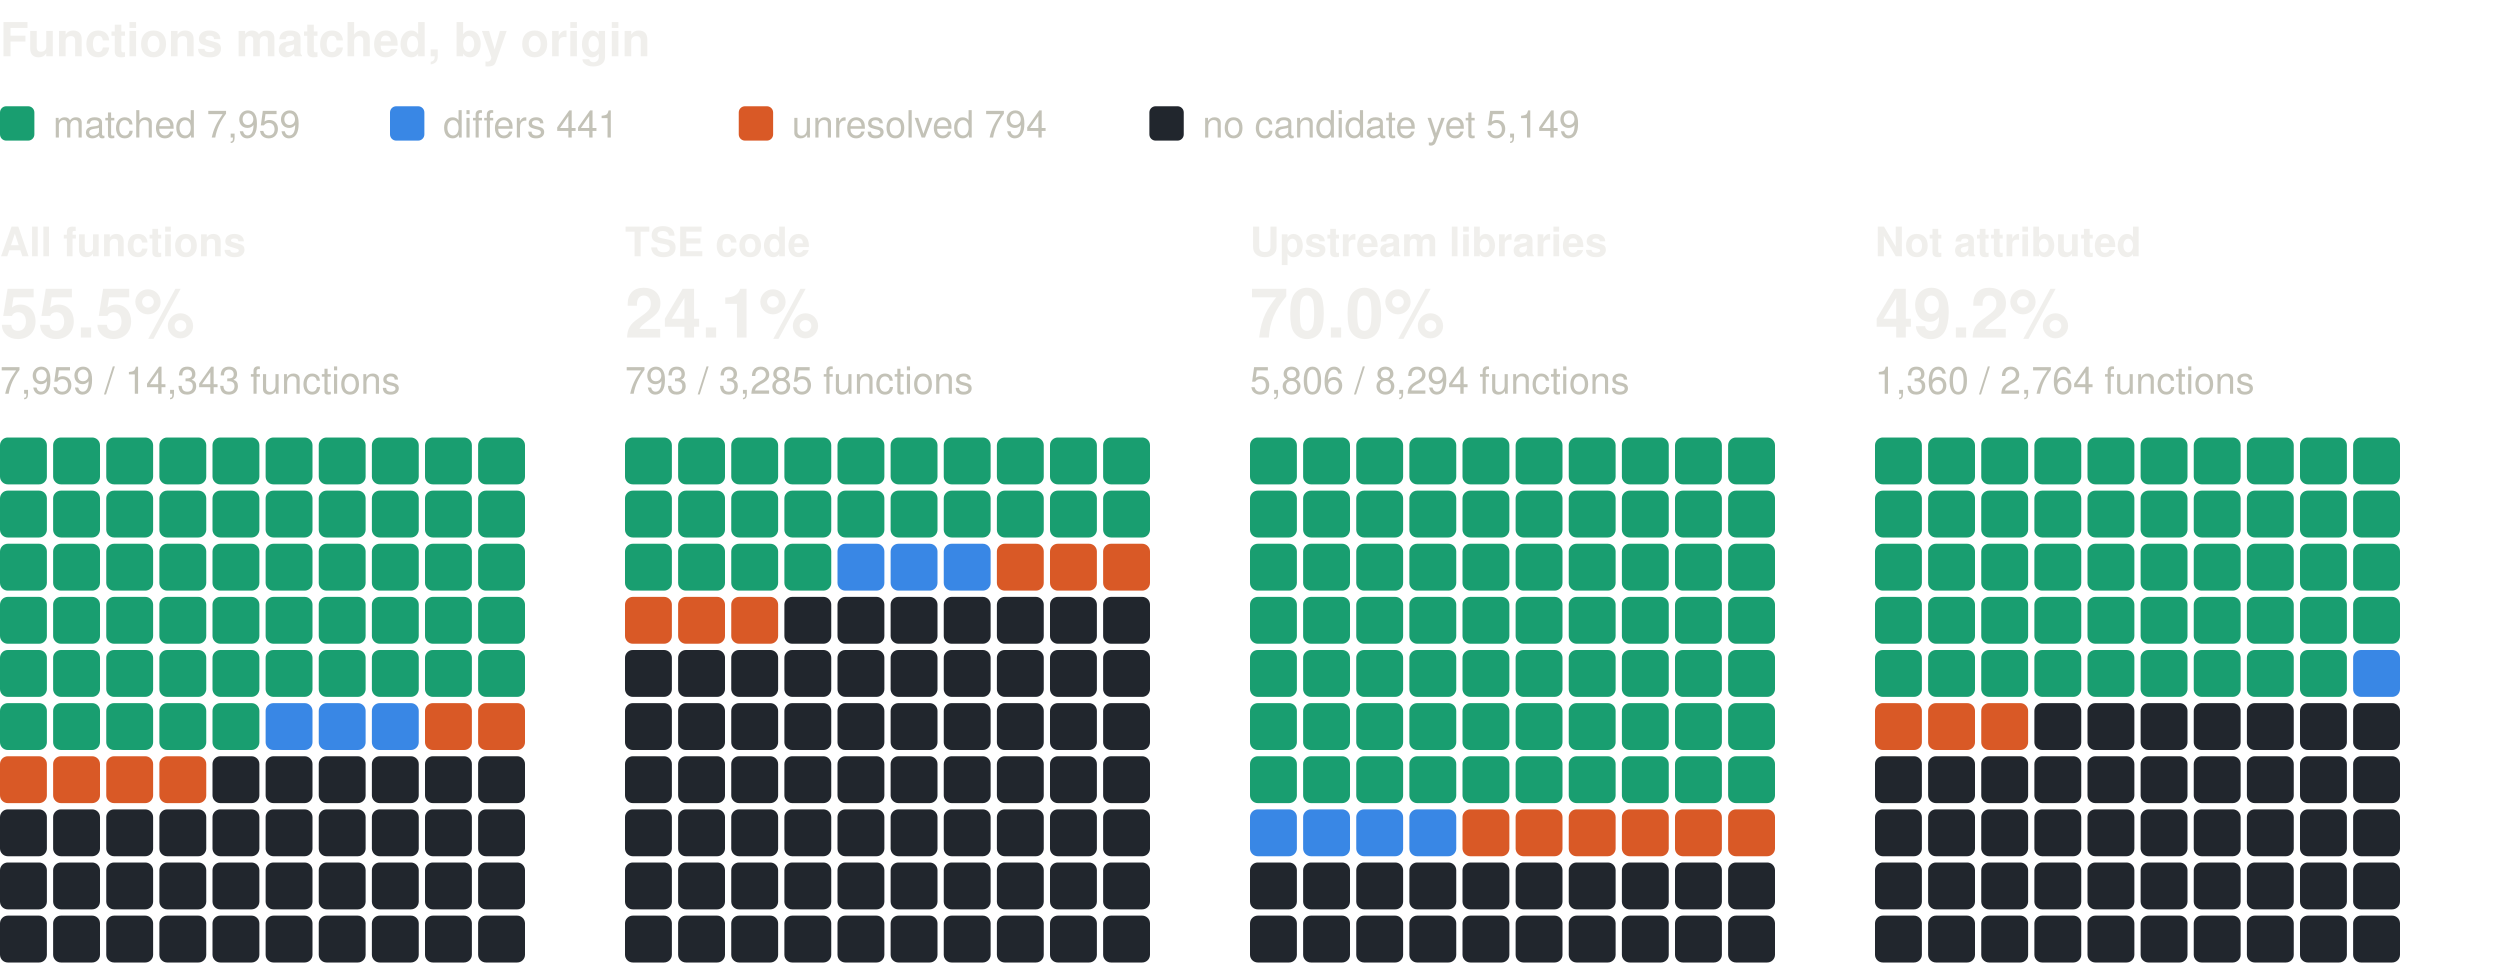
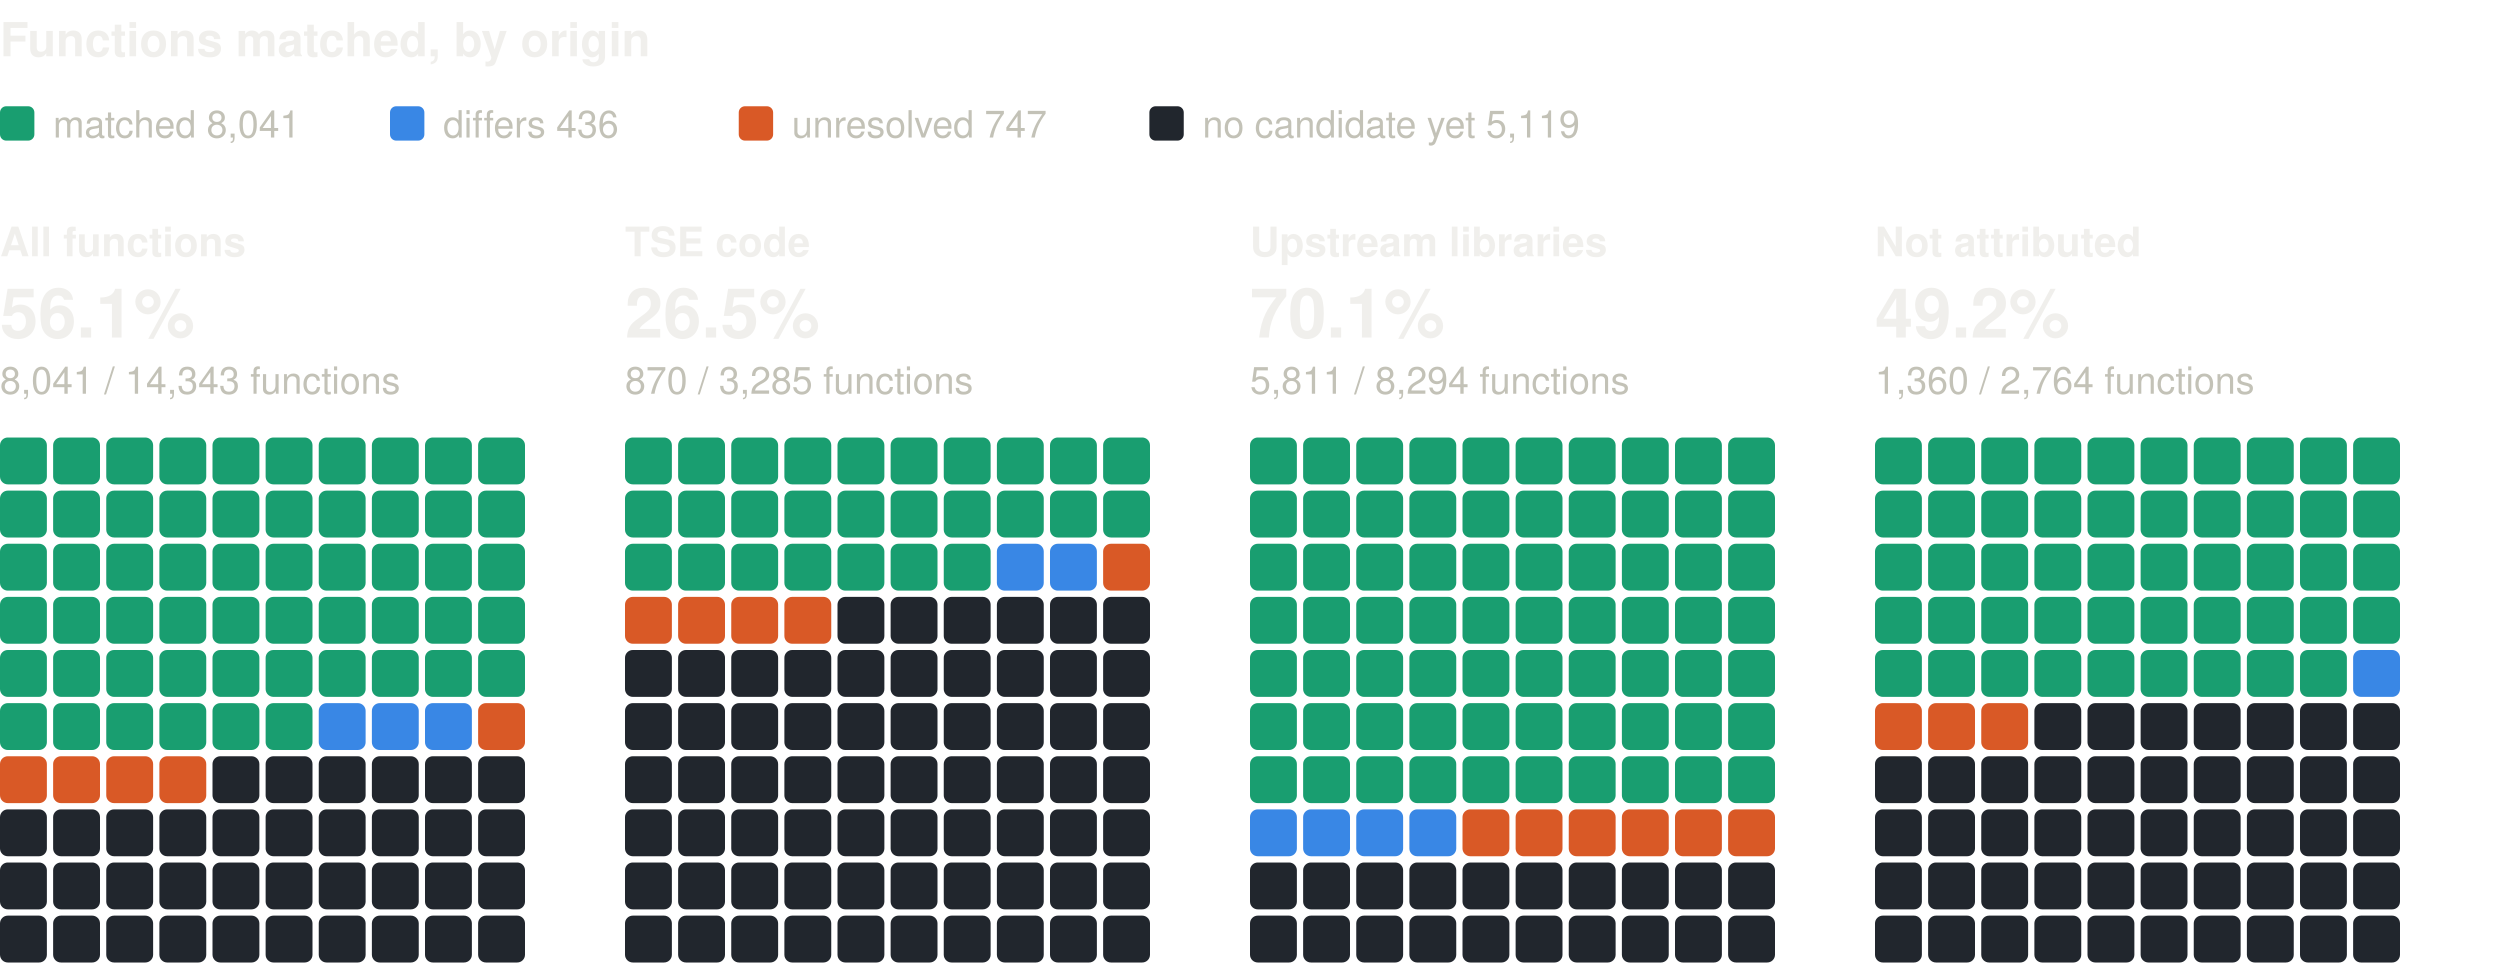
<svg xmlns="http://www.w3.org/2000/svg" width="800" height="310" viewBox="0 0 800 310" role="img" aria-label="Functions matched, by origin: one square per percent, coloured by verdict" font-family="system-ui, -apple-system, 'Segoe UI', Helvetica, Arial, sans-serif">
  <text x="0" y="18" font-size="15" fill="#f0efec" font-weight="600">Functions matched, by origin</text>
  <rect x="0" y="34" width="11" height="11" rx="2" fill="#199e70" />
-   <text x="17" y="44" font-size="12" fill="#c3c2b7">matched 7,959</text>
+   <text x="17" y="44" font-size="12" fill="#c3c2b7">matched 8,041</text>
  <rect x="124.8" y="34" width="11" height="11" rx="2" fill="#3987e5" />
-   <text x="141.8" y="44" font-size="12" fill="#c3c2b7">differs 441</text>
+   <text x="141.8" y="44" font-size="12" fill="#c3c2b7">differs 436</text>
  <rect x="236.4" y="34" width="11" height="11" rx="2" fill="#d95926" />
-   <text x="253.4" y="44" font-size="12" fill="#c3c2b7">unresolved 794</text>
+   <text x="253.4" y="44" font-size="12" fill="#c3c2b7">unresolved 747</text>
  <rect x="367.8" y="34" width="11" height="11" rx="2" fill="#21262d" />
-   <text x="384.8" y="44" font-size="12" fill="#c3c2b7">no candidate yet 5,149</text>
+   <text x="384.8" y="44" font-size="12" fill="#c3c2b7">no candidate yet 5,119</text>
  <text x="0" y="82" font-size="13" fill="#f0efec" font-weight="600">All functions</text>
-   <text x="0" y="108" font-size="22" fill="#f0efec" font-weight="600">55.5%</text>
-   <text x="0" y="126" font-size="12" fill="#c3c2b7">7,959 / 14,343 functions</text>
+   <text x="0" y="108" font-size="22" fill="#f0efec" font-weight="600">56.1%</text>
+   <text x="0" y="126" font-size="12" fill="#c3c2b7">8,041 / 14,343 functions</text>
  <rect x="0" y="140" width="15" height="15" rx="2.5" fill="#199e70" />
  <rect x="17" y="140" width="15" height="15" rx="2.5" fill="#199e70" />
  <rect x="34" y="140" width="15" height="15" rx="2.5" fill="#199e70" />
  <rect x="51" y="140" width="15" height="15" rx="2.5" fill="#199e70" />
  <rect x="68" y="140" width="15" height="15" rx="2.5" fill="#199e70" />
  <rect x="85" y="140" width="15" height="15" rx="2.5" fill="#199e70" />
  <rect x="102" y="140" width="15" height="15" rx="2.5" fill="#199e70" />
  <rect x="119" y="140" width="15" height="15" rx="2.5" fill="#199e70" />
  <rect x="136" y="140" width="15" height="15" rx="2.5" fill="#199e70" />
  <rect x="153" y="140" width="15" height="15" rx="2.5" fill="#199e70" />
  <rect x="0" y="157" width="15" height="15" rx="2.5" fill="#199e70" />
  <rect x="17" y="157" width="15" height="15" rx="2.5" fill="#199e70" />
  <rect x="34" y="157" width="15" height="15" rx="2.5" fill="#199e70" />
  <rect x="51" y="157" width="15" height="15" rx="2.5" fill="#199e70" />
  <rect x="68" y="157" width="15" height="15" rx="2.5" fill="#199e70" />
  <rect x="85" y="157" width="15" height="15" rx="2.5" fill="#199e70" />
  <rect x="102" y="157" width="15" height="15" rx="2.5" fill="#199e70" />
  <rect x="119" y="157" width="15" height="15" rx="2.5" fill="#199e70" />
  <rect x="136" y="157" width="15" height="15" rx="2.5" fill="#199e70" />
  <rect x="153" y="157" width="15" height="15" rx="2.5" fill="#199e70" />
  <rect x="0" y="174" width="15" height="15" rx="2.5" fill="#199e70" />
  <rect x="17" y="174" width="15" height="15" rx="2.5" fill="#199e70" />
  <rect x="34" y="174" width="15" height="15" rx="2.5" fill="#199e70" />
  <rect x="51" y="174" width="15" height="15" rx="2.5" fill="#199e70" />
  <rect x="68" y="174" width="15" height="15" rx="2.5" fill="#199e70" />
  <rect x="85" y="174" width="15" height="15" rx="2.5" fill="#199e70" />
  <rect x="102" y="174" width="15" height="15" rx="2.5" fill="#199e70" />
  <rect x="119" y="174" width="15" height="15" rx="2.5" fill="#199e70" />
  <rect x="136" y="174" width="15" height="15" rx="2.5" fill="#199e70" />
  <rect x="153" y="174" width="15" height="15" rx="2.5" fill="#199e70" />
  <rect x="0" y="191" width="15" height="15" rx="2.5" fill="#199e70" />
  <rect x="17" y="191" width="15" height="15" rx="2.5" fill="#199e70" />
  <rect x="34" y="191" width="15" height="15" rx="2.5" fill="#199e70" />
  <rect x="51" y="191" width="15" height="15" rx="2.5" fill="#199e70" />
  <rect x="68" y="191" width="15" height="15" rx="2.5" fill="#199e70" />
  <rect x="85" y="191" width="15" height="15" rx="2.5" fill="#199e70" />
  <rect x="102" y="191" width="15" height="15" rx="2.5" fill="#199e70" />
  <rect x="119" y="191" width="15" height="15" rx="2.5" fill="#199e70" />
  <rect x="136" y="191" width="15" height="15" rx="2.5" fill="#199e70" />
  <rect x="153" y="191" width="15" height="15" rx="2.5" fill="#199e70" />
  <rect x="0" y="208" width="15" height="15" rx="2.5" fill="#199e70" />
  <rect x="17" y="208" width="15" height="15" rx="2.5" fill="#199e70" />
  <rect x="34" y="208" width="15" height="15" rx="2.5" fill="#199e70" />
  <rect x="51" y="208" width="15" height="15" rx="2.5" fill="#199e70" />
  <rect x="68" y="208" width="15" height="15" rx="2.5" fill="#199e70" />
  <rect x="85" y="208" width="15" height="15" rx="2.5" fill="#199e70" />
  <rect x="102" y="208" width="15" height="15" rx="2.5" fill="#199e70" />
  <rect x="119" y="208" width="15" height="15" rx="2.5" fill="#199e70" />
  <rect x="136" y="208" width="15" height="15" rx="2.5" fill="#199e70" />
  <rect x="153" y="208" width="15" height="15" rx="2.5" fill="#199e70" />
  <rect x="0" y="225" width="15" height="15" rx="2.5" fill="#199e70" />
  <rect x="17" y="225" width="15" height="15" rx="2.5" fill="#199e70" />
  <rect x="34" y="225" width="15" height="15" rx="2.5" fill="#199e70" />
  <rect x="51" y="225" width="15" height="15" rx="2.5" fill="#199e70" />
  <rect x="68" y="225" width="15" height="15" rx="2.5" fill="#199e70" />
-   <rect x="85" y="225" width="15" height="15" rx="2.5" fill="#3987e5" />
+   <rect x="85" y="225" width="15" height="15" rx="2.5" fill="#199e70" />
  <rect x="102" y="225" width="15" height="15" rx="2.5" fill="#3987e5" />
  <rect x="119" y="225" width="15" height="15" rx="2.5" fill="#3987e5" />
-   <rect x="136" y="225" width="15" height="15" rx="2.5" fill="#d95926" />
+   <rect x="136" y="225" width="15" height="15" rx="2.5" fill="#3987e5" />
  <rect x="153" y="225" width="15" height="15" rx="2.5" fill="#d95926" />
  <rect x="0" y="242" width="15" height="15" rx="2.5" fill="#d95926" />
  <rect x="17" y="242" width="15" height="15" rx="2.5" fill="#d95926" />
  <rect x="34" y="242" width="15" height="15" rx="2.5" fill="#d95926" />
  <rect x="51" y="242" width="15" height="15" rx="2.5" fill="#d95926" />
  <rect x="68" y="242" width="15" height="15" rx="2.5" fill="#21262d" />
  <rect x="85" y="242" width="15" height="15" rx="2.5" fill="#21262d" />
  <rect x="102" y="242" width="15" height="15" rx="2.5" fill="#21262d" />
  <rect x="119" y="242" width="15" height="15" rx="2.5" fill="#21262d" />
  <rect x="136" y="242" width="15" height="15" rx="2.5" fill="#21262d" />
  <rect x="153" y="242" width="15" height="15" rx="2.5" fill="#21262d" />
  <rect x="0" y="259" width="15" height="15" rx="2.5" fill="#21262d" />
  <rect x="17" y="259" width="15" height="15" rx="2.5" fill="#21262d" />
  <rect x="34" y="259" width="15" height="15" rx="2.5" fill="#21262d" />
  <rect x="51" y="259" width="15" height="15" rx="2.5" fill="#21262d" />
  <rect x="68" y="259" width="15" height="15" rx="2.5" fill="#21262d" />
  <rect x="85" y="259" width="15" height="15" rx="2.5" fill="#21262d" />
  <rect x="102" y="259" width="15" height="15" rx="2.5" fill="#21262d" />
  <rect x="119" y="259" width="15" height="15" rx="2.5" fill="#21262d" />
  <rect x="136" y="259" width="15" height="15" rx="2.5" fill="#21262d" />
  <rect x="153" y="259" width="15" height="15" rx="2.5" fill="#21262d" />
  <rect x="0" y="276" width="15" height="15" rx="2.5" fill="#21262d" />
  <rect x="17" y="276" width="15" height="15" rx="2.5" fill="#21262d" />
  <rect x="34" y="276" width="15" height="15" rx="2.5" fill="#21262d" />
  <rect x="51" y="276" width="15" height="15" rx="2.5" fill="#21262d" />
  <rect x="68" y="276" width="15" height="15" rx="2.5" fill="#21262d" />
  <rect x="85" y="276" width="15" height="15" rx="2.5" fill="#21262d" />
  <rect x="102" y="276" width="15" height="15" rx="2.5" fill="#21262d" />
  <rect x="119" y="276" width="15" height="15" rx="2.5" fill="#21262d" />
  <rect x="136" y="276" width="15" height="15" rx="2.5" fill="#21262d" />
  <rect x="153" y="276" width="15" height="15" rx="2.5" fill="#21262d" />
  <rect x="0" y="293" width="15" height="15" rx="2.5" fill="#21262d" />
  <rect x="17" y="293" width="15" height="15" rx="2.5" fill="#21262d" />
  <rect x="34" y="293" width="15" height="15" rx="2.5" fill="#21262d" />
  <rect x="51" y="293" width="15" height="15" rx="2.5" fill="#21262d" />
  <rect x="68" y="293" width="15" height="15" rx="2.5" fill="#21262d" />
  <rect x="85" y="293" width="15" height="15" rx="2.5" fill="#21262d" />
  <rect x="102" y="293" width="15" height="15" rx="2.5" fill="#21262d" />
  <rect x="119" y="293" width="15" height="15" rx="2.5" fill="#21262d" />
  <rect x="136" y="293" width="15" height="15" rx="2.5" fill="#21262d" />
  <rect x="153" y="293" width="15" height="15" rx="2.5" fill="#21262d" />
  <text x="200" y="82" font-size="13" fill="#f0efec" font-weight="600">TSE code</text>
-   <text x="200" y="108" font-size="22" fill="#f0efec" font-weight="600">24.1%</text>
-   <text x="200" y="126" font-size="12" fill="#c3c2b7">793 / 3,285 functions</text>
+   <text x="200" y="108" font-size="22" fill="#f0efec" font-weight="600">26.5%</text>
+   <text x="200" y="126" font-size="12" fill="#c3c2b7">870 / 3,285 functions</text>
  <rect x="200" y="140" width="15" height="15" rx="2.5" fill="#199e70" />
  <rect x="217" y="140" width="15" height="15" rx="2.5" fill="#199e70" />
  <rect x="234" y="140" width="15" height="15" rx="2.5" fill="#199e70" />
  <rect x="251" y="140" width="15" height="15" rx="2.5" fill="#199e70" />
  <rect x="268" y="140" width="15" height="15" rx="2.5" fill="#199e70" />
  <rect x="285" y="140" width="15" height="15" rx="2.5" fill="#199e70" />
  <rect x="302" y="140" width="15" height="15" rx="2.5" fill="#199e70" />
  <rect x="319" y="140" width="15" height="15" rx="2.5" fill="#199e70" />
  <rect x="336" y="140" width="15" height="15" rx="2.5" fill="#199e70" />
  <rect x="353" y="140" width="15" height="15" rx="2.5" fill="#199e70" />
  <rect x="200" y="157" width="15" height="15" rx="2.5" fill="#199e70" />
  <rect x="217" y="157" width="15" height="15" rx="2.5" fill="#199e70" />
  <rect x="234" y="157" width="15" height="15" rx="2.5" fill="#199e70" />
  <rect x="251" y="157" width="15" height="15" rx="2.5" fill="#199e70" />
  <rect x="268" y="157" width="15" height="15" rx="2.5" fill="#199e70" />
  <rect x="285" y="157" width="15" height="15" rx="2.5" fill="#199e70" />
  <rect x="302" y="157" width="15" height="15" rx="2.5" fill="#199e70" />
  <rect x="319" y="157" width="15" height="15" rx="2.5" fill="#199e70" />
  <rect x="336" y="157" width="15" height="15" rx="2.5" fill="#199e70" />
  <rect x="353" y="157" width="15" height="15" rx="2.5" fill="#199e70" />
  <rect x="200" y="174" width="15" height="15" rx="2.5" fill="#199e70" />
  <rect x="217" y="174" width="15" height="15" rx="2.5" fill="#199e70" />
  <rect x="234" y="174" width="15" height="15" rx="2.5" fill="#199e70" />
  <rect x="251" y="174" width="15" height="15" rx="2.5" fill="#199e70" />
-   <rect x="268" y="174" width="15" height="15" rx="2.5" fill="#3987e5" />
-   <rect x="285" y="174" width="15" height="15" rx="2.5" fill="#3987e5" />
-   <rect x="302" y="174" width="15" height="15" rx="2.5" fill="#3987e5" />
-   <rect x="319" y="174" width="15" height="15" rx="2.5" fill="#d95926" />
-   <rect x="336" y="174" width="15" height="15" rx="2.5" fill="#d95926" />
+   <rect x="268" y="174" width="15" height="15" rx="2.5" fill="#199e70" />
+   <rect x="285" y="174" width="15" height="15" rx="2.5" fill="#199e70" />
+   <rect x="302" y="174" width="15" height="15" rx="2.5" fill="#199e70" />
+   <rect x="319" y="174" width="15" height="15" rx="2.5" fill="#3987e5" />
+   <rect x="336" y="174" width="15" height="15" rx="2.5" fill="#3987e5" />
  <rect x="353" y="174" width="15" height="15" rx="2.5" fill="#d95926" />
  <rect x="200" y="191" width="15" height="15" rx="2.5" fill="#d95926" />
  <rect x="217" y="191" width="15" height="15" rx="2.5" fill="#d95926" />
  <rect x="234" y="191" width="15" height="15" rx="2.5" fill="#d95926" />
-   <rect x="251" y="191" width="15" height="15" rx="2.5" fill="#21262d" />
+   <rect x="251" y="191" width="15" height="15" rx="2.5" fill="#d95926" />
  <rect x="268" y="191" width="15" height="15" rx="2.5" fill="#21262d" />
  <rect x="285" y="191" width="15" height="15" rx="2.5" fill="#21262d" />
  <rect x="302" y="191" width="15" height="15" rx="2.5" fill="#21262d" />
  <rect x="319" y="191" width="15" height="15" rx="2.5" fill="#21262d" />
  <rect x="336" y="191" width="15" height="15" rx="2.5" fill="#21262d" />
  <rect x="353" y="191" width="15" height="15" rx="2.5" fill="#21262d" />
  <rect x="200" y="208" width="15" height="15" rx="2.5" fill="#21262d" />
  <rect x="217" y="208" width="15" height="15" rx="2.5" fill="#21262d" />
  <rect x="234" y="208" width="15" height="15" rx="2.5" fill="#21262d" />
  <rect x="251" y="208" width="15" height="15" rx="2.5" fill="#21262d" />
  <rect x="268" y="208" width="15" height="15" rx="2.5" fill="#21262d" />
  <rect x="285" y="208" width="15" height="15" rx="2.5" fill="#21262d" />
  <rect x="302" y="208" width="15" height="15" rx="2.5" fill="#21262d" />
  <rect x="319" y="208" width="15" height="15" rx="2.5" fill="#21262d" />
  <rect x="336" y="208" width="15" height="15" rx="2.5" fill="#21262d" />
  <rect x="353" y="208" width="15" height="15" rx="2.5" fill="#21262d" />
  <rect x="200" y="225" width="15" height="15" rx="2.5" fill="#21262d" />
  <rect x="217" y="225" width="15" height="15" rx="2.5" fill="#21262d" />
  <rect x="234" y="225" width="15" height="15" rx="2.5" fill="#21262d" />
  <rect x="251" y="225" width="15" height="15" rx="2.5" fill="#21262d" />
  <rect x="268" y="225" width="15" height="15" rx="2.5" fill="#21262d" />
  <rect x="285" y="225" width="15" height="15" rx="2.5" fill="#21262d" />
  <rect x="302" y="225" width="15" height="15" rx="2.5" fill="#21262d" />
  <rect x="319" y="225" width="15" height="15" rx="2.5" fill="#21262d" />
  <rect x="336" y="225" width="15" height="15" rx="2.5" fill="#21262d" />
  <rect x="353" y="225" width="15" height="15" rx="2.5" fill="#21262d" />
  <rect x="200" y="242" width="15" height="15" rx="2.5" fill="#21262d" />
  <rect x="217" y="242" width="15" height="15" rx="2.5" fill="#21262d" />
  <rect x="234" y="242" width="15" height="15" rx="2.5" fill="#21262d" />
  <rect x="251" y="242" width="15" height="15" rx="2.5" fill="#21262d" />
  <rect x="268" y="242" width="15" height="15" rx="2.5" fill="#21262d" />
  <rect x="285" y="242" width="15" height="15" rx="2.5" fill="#21262d" />
  <rect x="302" y="242" width="15" height="15" rx="2.5" fill="#21262d" />
  <rect x="319" y="242" width="15" height="15" rx="2.5" fill="#21262d" />
  <rect x="336" y="242" width="15" height="15" rx="2.5" fill="#21262d" />
  <rect x="353" y="242" width="15" height="15" rx="2.5" fill="#21262d" />
  <rect x="200" y="259" width="15" height="15" rx="2.5" fill="#21262d" />
  <rect x="217" y="259" width="15" height="15" rx="2.5" fill="#21262d" />
  <rect x="234" y="259" width="15" height="15" rx="2.5" fill="#21262d" />
  <rect x="251" y="259" width="15" height="15" rx="2.5" fill="#21262d" />
  <rect x="268" y="259" width="15" height="15" rx="2.5" fill="#21262d" />
  <rect x="285" y="259" width="15" height="15" rx="2.5" fill="#21262d" />
  <rect x="302" y="259" width="15" height="15" rx="2.5" fill="#21262d" />
  <rect x="319" y="259" width="15" height="15" rx="2.5" fill="#21262d" />
  <rect x="336" y="259" width="15" height="15" rx="2.5" fill="#21262d" />
  <rect x="353" y="259" width="15" height="15" rx="2.5" fill="#21262d" />
  <rect x="200" y="276" width="15" height="15" rx="2.5" fill="#21262d" />
  <rect x="217" y="276" width="15" height="15" rx="2.5" fill="#21262d" />
  <rect x="234" y="276" width="15" height="15" rx="2.5" fill="#21262d" />
  <rect x="251" y="276" width="15" height="15" rx="2.5" fill="#21262d" />
  <rect x="268" y="276" width="15" height="15" rx="2.5" fill="#21262d" />
  <rect x="285" y="276" width="15" height="15" rx="2.5" fill="#21262d" />
  <rect x="302" y="276" width="15" height="15" rx="2.5" fill="#21262d" />
  <rect x="319" y="276" width="15" height="15" rx="2.5" fill="#21262d" />
  <rect x="336" y="276" width="15" height="15" rx="2.5" fill="#21262d" />
  <rect x="353" y="276" width="15" height="15" rx="2.5" fill="#21262d" />
  <rect x="200" y="293" width="15" height="15" rx="2.5" fill="#21262d" />
  <rect x="217" y="293" width="15" height="15" rx="2.5" fill="#21262d" />
  <rect x="234" y="293" width="15" height="15" rx="2.5" fill="#21262d" />
  <rect x="251" y="293" width="15" height="15" rx="2.5" fill="#21262d" />
  <rect x="268" y="293" width="15" height="15" rx="2.5" fill="#21262d" />
  <rect x="285" y="293" width="15" height="15" rx="2.5" fill="#21262d" />
  <rect x="302" y="293" width="15" height="15" rx="2.5" fill="#21262d" />
  <rect x="319" y="293" width="15" height="15" rx="2.5" fill="#21262d" />
  <rect x="336" y="293" width="15" height="15" rx="2.5" fill="#21262d" />
  <rect x="353" y="293" width="15" height="15" rx="2.5" fill="#21262d" />
  <text x="400" y="82" font-size="13" fill="#f0efec" font-weight="600">Upstream libraries</text>
-   <text x="400" y="108" font-size="22" fill="#f0efec" font-weight="600">70.0%</text>
-   <text x="400" y="126" font-size="12" fill="#c3c2b7">5,806 / 8,294 functions</text>
+   <text x="400" y="108" font-size="22" fill="#f0efec" font-weight="600">70.1%</text>
+   <text x="400" y="126" font-size="12" fill="#c3c2b7">5,811 / 8,294 functions</text>
  <rect x="400" y="140" width="15" height="15" rx="2.5" fill="#199e70" />
  <rect x="417" y="140" width="15" height="15" rx="2.5" fill="#199e70" />
  <rect x="434" y="140" width="15" height="15" rx="2.5" fill="#199e70" />
  <rect x="451" y="140" width="15" height="15" rx="2.5" fill="#199e70" />
  <rect x="468" y="140" width="15" height="15" rx="2.5" fill="#199e70" />
  <rect x="485" y="140" width="15" height="15" rx="2.5" fill="#199e70" />
  <rect x="502" y="140" width="15" height="15" rx="2.5" fill="#199e70" />
  <rect x="519" y="140" width="15" height="15" rx="2.5" fill="#199e70" />
  <rect x="536" y="140" width="15" height="15" rx="2.5" fill="#199e70" />
  <rect x="553" y="140" width="15" height="15" rx="2.5" fill="#199e70" />
  <rect x="400" y="157" width="15" height="15" rx="2.5" fill="#199e70" />
  <rect x="417" y="157" width="15" height="15" rx="2.5" fill="#199e70" />
  <rect x="434" y="157" width="15" height="15" rx="2.5" fill="#199e70" />
  <rect x="451" y="157" width="15" height="15" rx="2.5" fill="#199e70" />
  <rect x="468" y="157" width="15" height="15" rx="2.5" fill="#199e70" />
  <rect x="485" y="157" width="15" height="15" rx="2.5" fill="#199e70" />
  <rect x="502" y="157" width="15" height="15" rx="2.5" fill="#199e70" />
  <rect x="519" y="157" width="15" height="15" rx="2.5" fill="#199e70" />
  <rect x="536" y="157" width="15" height="15" rx="2.5" fill="#199e70" />
  <rect x="553" y="157" width="15" height="15" rx="2.5" fill="#199e70" />
  <rect x="400" y="174" width="15" height="15" rx="2.5" fill="#199e70" />
  <rect x="417" y="174" width="15" height="15" rx="2.5" fill="#199e70" />
  <rect x="434" y="174" width="15" height="15" rx="2.5" fill="#199e70" />
  <rect x="451" y="174" width="15" height="15" rx="2.5" fill="#199e70" />
  <rect x="468" y="174" width="15" height="15" rx="2.5" fill="#199e70" />
  <rect x="485" y="174" width="15" height="15" rx="2.5" fill="#199e70" />
  <rect x="502" y="174" width="15" height="15" rx="2.5" fill="#199e70" />
  <rect x="519" y="174" width="15" height="15" rx="2.5" fill="#199e70" />
  <rect x="536" y="174" width="15" height="15" rx="2.5" fill="#199e70" />
  <rect x="553" y="174" width="15" height="15" rx="2.5" fill="#199e70" />
  <rect x="400" y="191" width="15" height="15" rx="2.5" fill="#199e70" />
  <rect x="417" y="191" width="15" height="15" rx="2.5" fill="#199e70" />
  <rect x="434" y="191" width="15" height="15" rx="2.5" fill="#199e70" />
  <rect x="451" y="191" width="15" height="15" rx="2.5" fill="#199e70" />
  <rect x="468" y="191" width="15" height="15" rx="2.5" fill="#199e70" />
  <rect x="485" y="191" width="15" height="15" rx="2.5" fill="#199e70" />
  <rect x="502" y="191" width="15" height="15" rx="2.5" fill="#199e70" />
  <rect x="519" y="191" width="15" height="15" rx="2.5" fill="#199e70" />
  <rect x="536" y="191" width="15" height="15" rx="2.5" fill="#199e70" />
  <rect x="553" y="191" width="15" height="15" rx="2.5" fill="#199e70" />
  <rect x="400" y="208" width="15" height="15" rx="2.5" fill="#199e70" />
  <rect x="417" y="208" width="15" height="15" rx="2.5" fill="#199e70" />
  <rect x="434" y="208" width="15" height="15" rx="2.5" fill="#199e70" />
  <rect x="451" y="208" width="15" height="15" rx="2.5" fill="#199e70" />
  <rect x="468" y="208" width="15" height="15" rx="2.5" fill="#199e70" />
  <rect x="485" y="208" width="15" height="15" rx="2.5" fill="#199e70" />
  <rect x="502" y="208" width="15" height="15" rx="2.5" fill="#199e70" />
  <rect x="519" y="208" width="15" height="15" rx="2.5" fill="#199e70" />
  <rect x="536" y="208" width="15" height="15" rx="2.5" fill="#199e70" />
  <rect x="553" y="208" width="15" height="15" rx="2.5" fill="#199e70" />
  <rect x="400" y="225" width="15" height="15" rx="2.5" fill="#199e70" />
  <rect x="417" y="225" width="15" height="15" rx="2.5" fill="#199e70" />
  <rect x="434" y="225" width="15" height="15" rx="2.5" fill="#199e70" />
  <rect x="451" y="225" width="15" height="15" rx="2.5" fill="#199e70" />
  <rect x="468" y="225" width="15" height="15" rx="2.5" fill="#199e70" />
  <rect x="485" y="225" width="15" height="15" rx="2.5" fill="#199e70" />
  <rect x="502" y="225" width="15" height="15" rx="2.5" fill="#199e70" />
  <rect x="519" y="225" width="15" height="15" rx="2.5" fill="#199e70" />
  <rect x="536" y="225" width="15" height="15" rx="2.5" fill="#199e70" />
  <rect x="553" y="225" width="15" height="15" rx="2.5" fill="#199e70" />
  <rect x="400" y="242" width="15" height="15" rx="2.5" fill="#199e70" />
  <rect x="417" y="242" width="15" height="15" rx="2.5" fill="#199e70" />
  <rect x="434" y="242" width="15" height="15" rx="2.5" fill="#199e70" />
  <rect x="451" y="242" width="15" height="15" rx="2.5" fill="#199e70" />
  <rect x="468" y="242" width="15" height="15" rx="2.5" fill="#199e70" />
  <rect x="485" y="242" width="15" height="15" rx="2.5" fill="#199e70" />
  <rect x="502" y="242" width="15" height="15" rx="2.5" fill="#199e70" />
  <rect x="519" y="242" width="15" height="15" rx="2.5" fill="#199e70" />
  <rect x="536" y="242" width="15" height="15" rx="2.5" fill="#199e70" />
  <rect x="553" y="242" width="15" height="15" rx="2.5" fill="#199e70" />
  <rect x="400" y="259" width="15" height="15" rx="2.5" fill="#3987e5" />
  <rect x="417" y="259" width="15" height="15" rx="2.5" fill="#3987e5" />
  <rect x="434" y="259" width="15" height="15" rx="2.5" fill="#3987e5" />
  <rect x="451" y="259" width="15" height="15" rx="2.5" fill="#3987e5" />
  <rect x="468" y="259" width="15" height="15" rx="2.5" fill="#d95926" />
  <rect x="485" y="259" width="15" height="15" rx="2.5" fill="#d95926" />
  <rect x="502" y="259" width="15" height="15" rx="2.5" fill="#d95926" />
  <rect x="519" y="259" width="15" height="15" rx="2.5" fill="#d95926" />
  <rect x="536" y="259" width="15" height="15" rx="2.5" fill="#d95926" />
  <rect x="553" y="259" width="15" height="15" rx="2.5" fill="#d95926" />
  <rect x="400" y="276" width="15" height="15" rx="2.5" fill="#21262d" />
  <rect x="417" y="276" width="15" height="15" rx="2.5" fill="#21262d" />
  <rect x="434" y="276" width="15" height="15" rx="2.5" fill="#21262d" />
  <rect x="451" y="276" width="15" height="15" rx="2.5" fill="#21262d" />
  <rect x="468" y="276" width="15" height="15" rx="2.5" fill="#21262d" />
  <rect x="485" y="276" width="15" height="15" rx="2.5" fill="#21262d" />
  <rect x="502" y="276" width="15" height="15" rx="2.5" fill="#21262d" />
  <rect x="519" y="276" width="15" height="15" rx="2.5" fill="#21262d" />
  <rect x="536" y="276" width="15" height="15" rx="2.5" fill="#21262d" />
  <rect x="553" y="276" width="15" height="15" rx="2.5" fill="#21262d" />
  <rect x="400" y="293" width="15" height="15" rx="2.5" fill="#21262d" />
  <rect x="417" y="293" width="15" height="15" rx="2.5" fill="#21262d" />
  <rect x="434" y="293" width="15" height="15" rx="2.5" fill="#21262d" />
  <rect x="451" y="293" width="15" height="15" rx="2.5" fill="#21262d" />
  <rect x="468" y="293" width="15" height="15" rx="2.5" fill="#21262d" />
  <rect x="485" y="293" width="15" height="15" rx="2.5" fill="#21262d" />
  <rect x="502" y="293" width="15" height="15" rx="2.5" fill="#21262d" />
  <rect x="519" y="293" width="15" height="15" rx="2.5" fill="#21262d" />
  <rect x="536" y="293" width="15" height="15" rx="2.5" fill="#21262d" />
  <rect x="553" y="293" width="15" height="15" rx="2.5" fill="#21262d" />
  <text x="600" y="82" font-size="13" fill="#f0efec" font-weight="600">Not attributed</text>
  <text x="600" y="108" font-size="22" fill="#f0efec" font-weight="600">49.2%</text>
  <text x="600" y="126" font-size="12" fill="#c3c2b7">1,360 / 2,764 functions</text>
  <rect x="600" y="140" width="15" height="15" rx="2.5" fill="#199e70" />
  <rect x="617" y="140" width="15" height="15" rx="2.5" fill="#199e70" />
  <rect x="634" y="140" width="15" height="15" rx="2.5" fill="#199e70" />
  <rect x="651" y="140" width="15" height="15" rx="2.5" fill="#199e70" />
  <rect x="668" y="140" width="15" height="15" rx="2.5" fill="#199e70" />
  <rect x="685" y="140" width="15" height="15" rx="2.5" fill="#199e70" />
  <rect x="702" y="140" width="15" height="15" rx="2.5" fill="#199e70" />
  <rect x="719" y="140" width="15" height="15" rx="2.5" fill="#199e70" />
  <rect x="736" y="140" width="15" height="15" rx="2.5" fill="#199e70" />
  <rect x="753" y="140" width="15" height="15" rx="2.5" fill="#199e70" />
  <rect x="600" y="157" width="15" height="15" rx="2.5" fill="#199e70" />
  <rect x="617" y="157" width="15" height="15" rx="2.5" fill="#199e70" />
  <rect x="634" y="157" width="15" height="15" rx="2.5" fill="#199e70" />
  <rect x="651" y="157" width="15" height="15" rx="2.5" fill="#199e70" />
  <rect x="668" y="157" width="15" height="15" rx="2.5" fill="#199e70" />
  <rect x="685" y="157" width="15" height="15" rx="2.5" fill="#199e70" />
  <rect x="702" y="157" width="15" height="15" rx="2.5" fill="#199e70" />
  <rect x="719" y="157" width="15" height="15" rx="2.5" fill="#199e70" />
  <rect x="736" y="157" width="15" height="15" rx="2.5" fill="#199e70" />
  <rect x="753" y="157" width="15" height="15" rx="2.5" fill="#199e70" />
  <rect x="600" y="174" width="15" height="15" rx="2.5" fill="#199e70" />
  <rect x="617" y="174" width="15" height="15" rx="2.5" fill="#199e70" />
  <rect x="634" y="174" width="15" height="15" rx="2.5" fill="#199e70" />
  <rect x="651" y="174" width="15" height="15" rx="2.5" fill="#199e70" />
  <rect x="668" y="174" width="15" height="15" rx="2.5" fill="#199e70" />
  <rect x="685" y="174" width="15" height="15" rx="2.5" fill="#199e70" />
  <rect x="702" y="174" width="15" height="15" rx="2.5" fill="#199e70" />
  <rect x="719" y="174" width="15" height="15" rx="2.5" fill="#199e70" />
  <rect x="736" y="174" width="15" height="15" rx="2.5" fill="#199e70" />
  <rect x="753" y="174" width="15" height="15" rx="2.5" fill="#199e70" />
  <rect x="600" y="191" width="15" height="15" rx="2.5" fill="#199e70" />
  <rect x="617" y="191" width="15" height="15" rx="2.5" fill="#199e70" />
  <rect x="634" y="191" width="15" height="15" rx="2.5" fill="#199e70" />
  <rect x="651" y="191" width="15" height="15" rx="2.5" fill="#199e70" />
  <rect x="668" y="191" width="15" height="15" rx="2.5" fill="#199e70" />
  <rect x="685" y="191" width="15" height="15" rx="2.5" fill="#199e70" />
  <rect x="702" y="191" width="15" height="15" rx="2.5" fill="#199e70" />
  <rect x="719" y="191" width="15" height="15" rx="2.5" fill="#199e70" />
  <rect x="736" y="191" width="15" height="15" rx="2.5" fill="#199e70" />
  <rect x="753" y="191" width="15" height="15" rx="2.5" fill="#199e70" />
  <rect x="600" y="208" width="15" height="15" rx="2.5" fill="#199e70" />
  <rect x="617" y="208" width="15" height="15" rx="2.5" fill="#199e70" />
  <rect x="634" y="208" width="15" height="15" rx="2.5" fill="#199e70" />
  <rect x="651" y="208" width="15" height="15" rx="2.5" fill="#199e70" />
  <rect x="668" y="208" width="15" height="15" rx="2.5" fill="#199e70" />
  <rect x="685" y="208" width="15" height="15" rx="2.5" fill="#199e70" />
  <rect x="702" y="208" width="15" height="15" rx="2.5" fill="#199e70" />
  <rect x="719" y="208" width="15" height="15" rx="2.5" fill="#199e70" />
  <rect x="736" y="208" width="15" height="15" rx="2.5" fill="#199e70" />
  <rect x="753" y="208" width="15" height="15" rx="2.5" fill="#3987e5" />
  <rect x="600" y="225" width="15" height="15" rx="2.5" fill="#d95926" />
  <rect x="617" y="225" width="15" height="15" rx="2.5" fill="#d95926" />
  <rect x="634" y="225" width="15" height="15" rx="2.5" fill="#d95926" />
  <rect x="651" y="225" width="15" height="15" rx="2.5" fill="#21262d" />
  <rect x="668" y="225" width="15" height="15" rx="2.5" fill="#21262d" />
  <rect x="685" y="225" width="15" height="15" rx="2.5" fill="#21262d" />
  <rect x="702" y="225" width="15" height="15" rx="2.5" fill="#21262d" />
  <rect x="719" y="225" width="15" height="15" rx="2.5" fill="#21262d" />
  <rect x="736" y="225" width="15" height="15" rx="2.5" fill="#21262d" />
  <rect x="753" y="225" width="15" height="15" rx="2.5" fill="#21262d" />
  <rect x="600" y="242" width="15" height="15" rx="2.5" fill="#21262d" />
  <rect x="617" y="242" width="15" height="15" rx="2.5" fill="#21262d" />
  <rect x="634" y="242" width="15" height="15" rx="2.5" fill="#21262d" />
  <rect x="651" y="242" width="15" height="15" rx="2.5" fill="#21262d" />
  <rect x="668" y="242" width="15" height="15" rx="2.5" fill="#21262d" />
  <rect x="685" y="242" width="15" height="15" rx="2.5" fill="#21262d" />
  <rect x="702" y="242" width="15" height="15" rx="2.5" fill="#21262d" />
  <rect x="719" y="242" width="15" height="15" rx="2.5" fill="#21262d" />
  <rect x="736" y="242" width="15" height="15" rx="2.5" fill="#21262d" />
  <rect x="753" y="242" width="15" height="15" rx="2.5" fill="#21262d" />
  <rect x="600" y="259" width="15" height="15" rx="2.5" fill="#21262d" />
  <rect x="617" y="259" width="15" height="15" rx="2.5" fill="#21262d" />
  <rect x="634" y="259" width="15" height="15" rx="2.5" fill="#21262d" />
  <rect x="651" y="259" width="15" height="15" rx="2.5" fill="#21262d" />
  <rect x="668" y="259" width="15" height="15" rx="2.5" fill="#21262d" />
  <rect x="685" y="259" width="15" height="15" rx="2.5" fill="#21262d" />
  <rect x="702" y="259" width="15" height="15" rx="2.5" fill="#21262d" />
  <rect x="719" y="259" width="15" height="15" rx="2.5" fill="#21262d" />
  <rect x="736" y="259" width="15" height="15" rx="2.5" fill="#21262d" />
  <rect x="753" y="259" width="15" height="15" rx="2.5" fill="#21262d" />
  <rect x="600" y="276" width="15" height="15" rx="2.5" fill="#21262d" />
  <rect x="617" y="276" width="15" height="15" rx="2.5" fill="#21262d" />
  <rect x="634" y="276" width="15" height="15" rx="2.5" fill="#21262d" />
  <rect x="651" y="276" width="15" height="15" rx="2.5" fill="#21262d" />
  <rect x="668" y="276" width="15" height="15" rx="2.5" fill="#21262d" />
  <rect x="685" y="276" width="15" height="15" rx="2.5" fill="#21262d" />
  <rect x="702" y="276" width="15" height="15" rx="2.5" fill="#21262d" />
  <rect x="719" y="276" width="15" height="15" rx="2.5" fill="#21262d" />
  <rect x="736" y="276" width="15" height="15" rx="2.5" fill="#21262d" />
  <rect x="753" y="276" width="15" height="15" rx="2.5" fill="#21262d" />
  <rect x="600" y="293" width="15" height="15" rx="2.5" fill="#21262d" />
  <rect x="617" y="293" width="15" height="15" rx="2.5" fill="#21262d" />
  <rect x="634" y="293" width="15" height="15" rx="2.5" fill="#21262d" />
  <rect x="651" y="293" width="15" height="15" rx="2.5" fill="#21262d" />
  <rect x="668" y="293" width="15" height="15" rx="2.5" fill="#21262d" />
  <rect x="685" y="293" width="15" height="15" rx="2.5" fill="#21262d" />
  <rect x="702" y="293" width="15" height="15" rx="2.5" fill="#21262d" />
  <rect x="719" y="293" width="15" height="15" rx="2.5" fill="#21262d" />
  <rect x="736" y="293" width="15" height="15" rx="2.5" fill="#21262d" />
  <rect x="753" y="293" width="15" height="15" rx="2.5" fill="#21262d" />
</svg>
